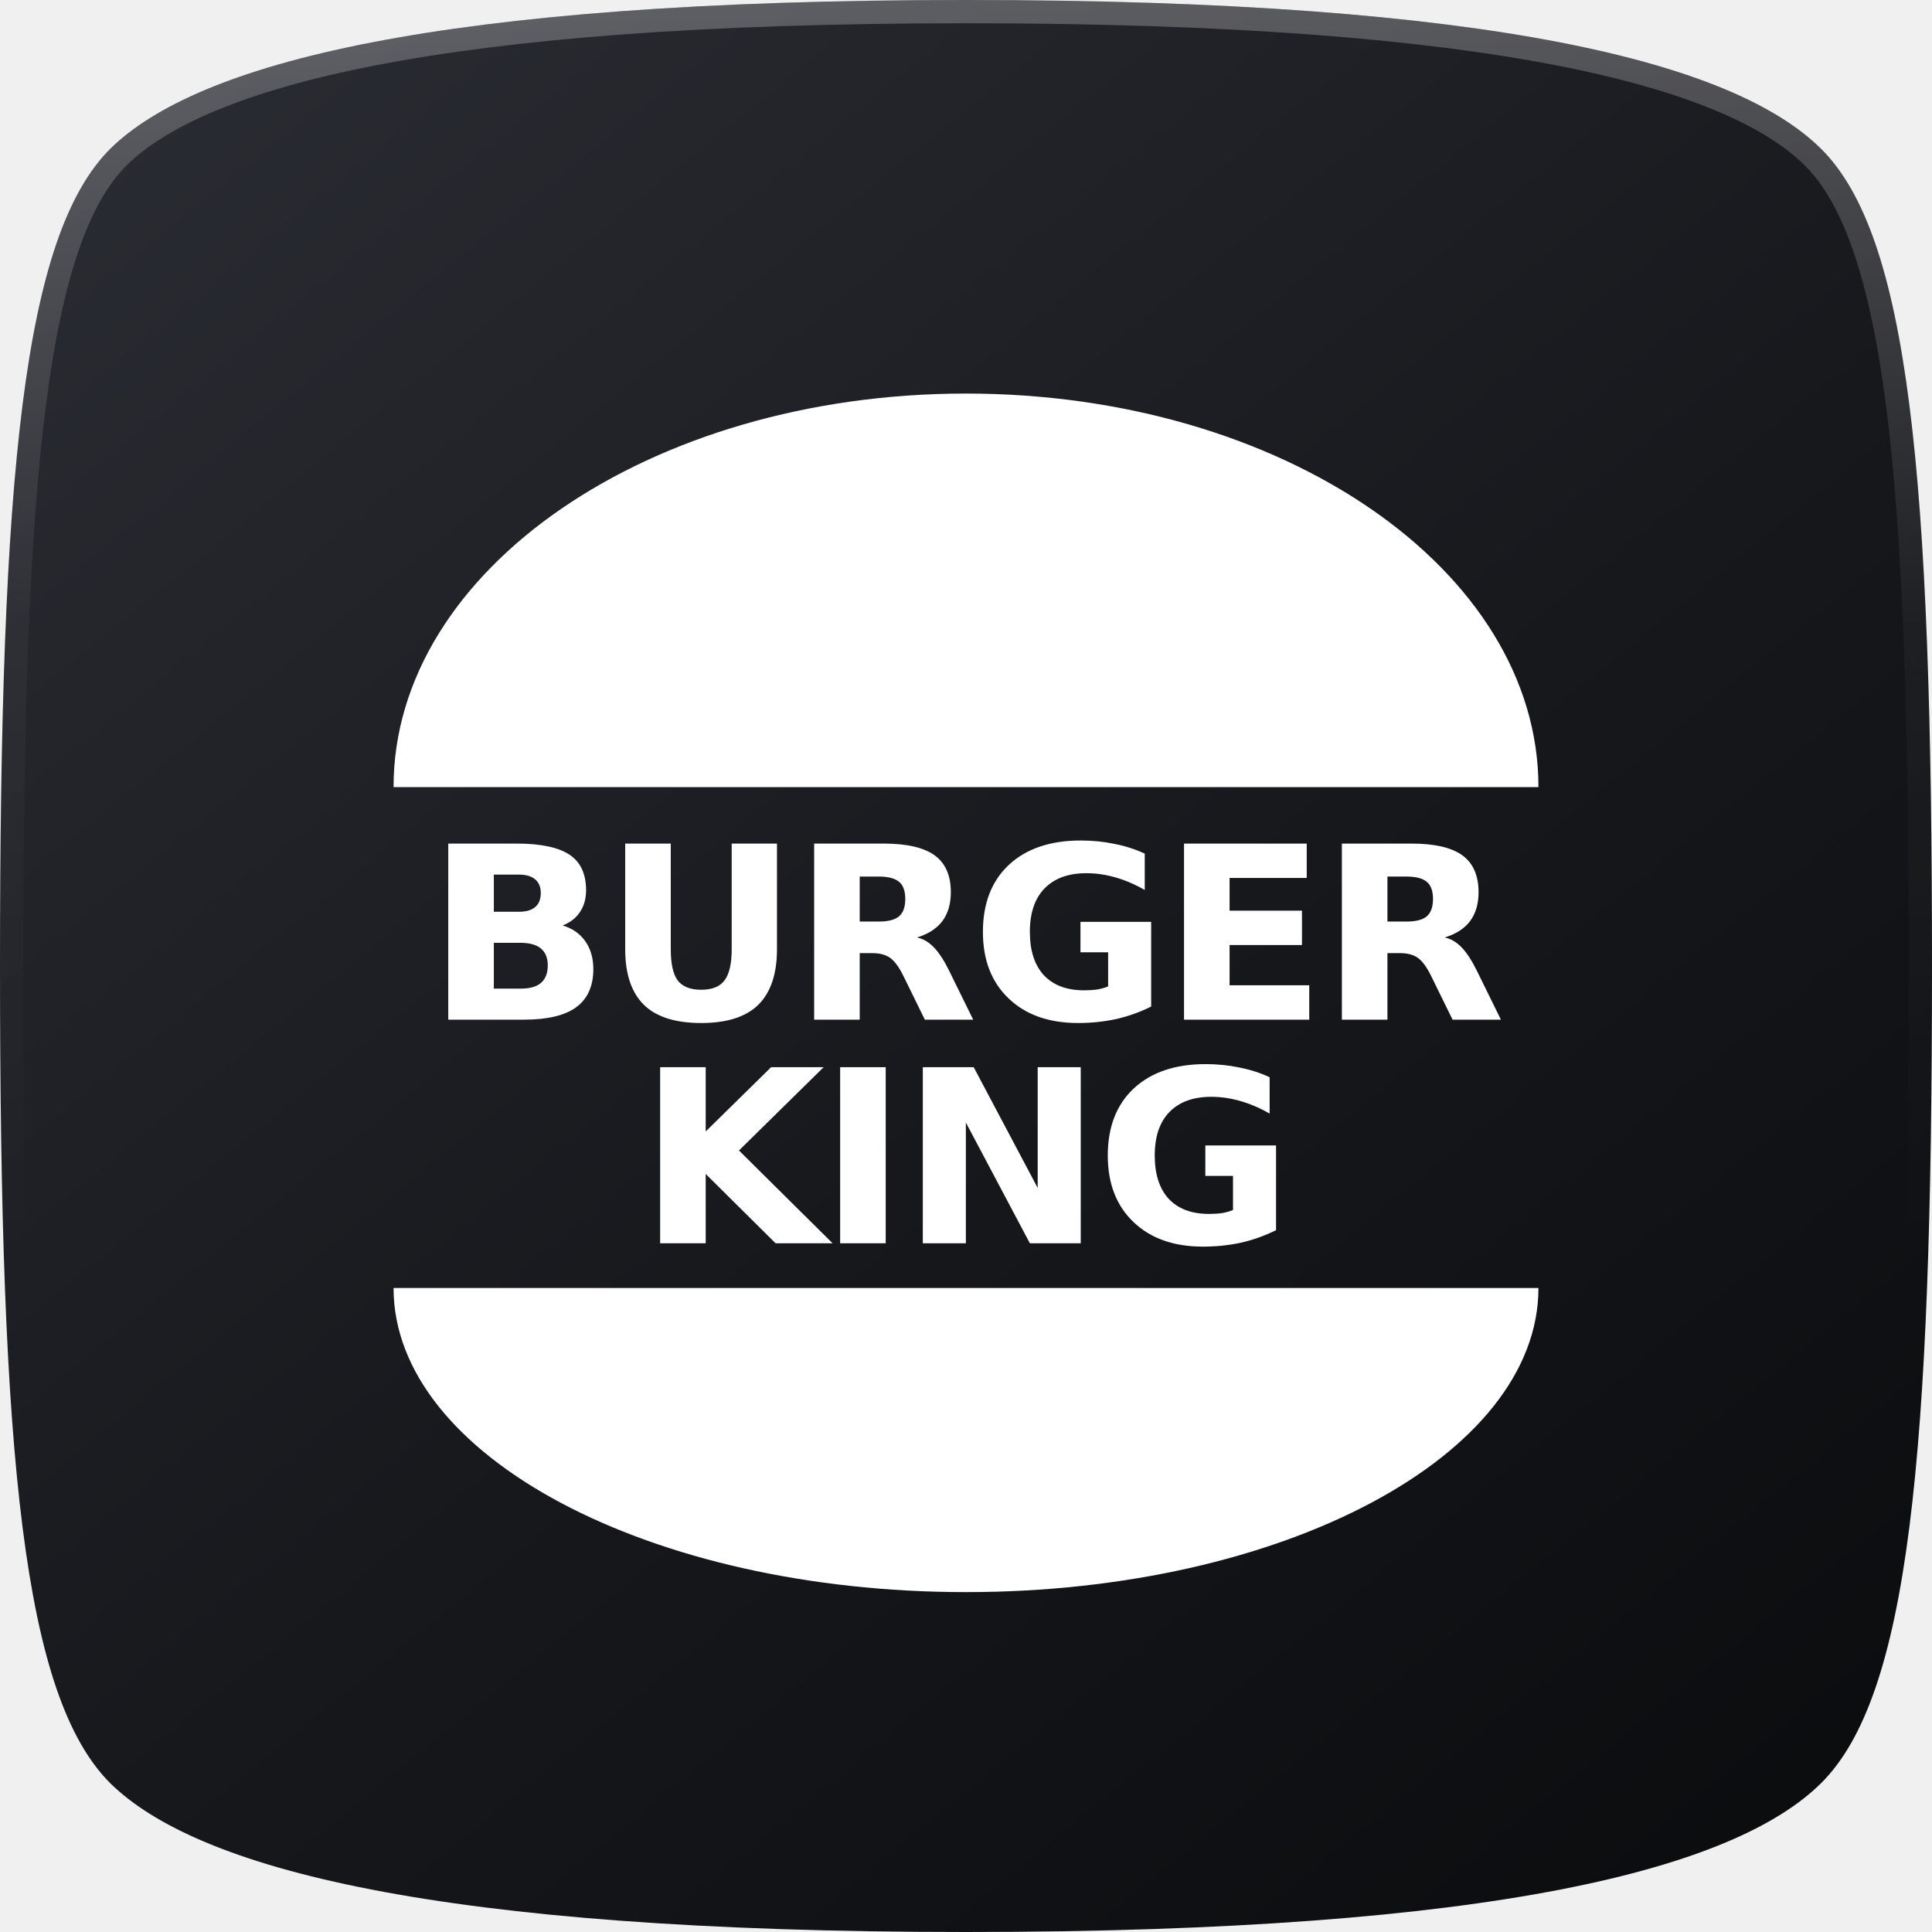
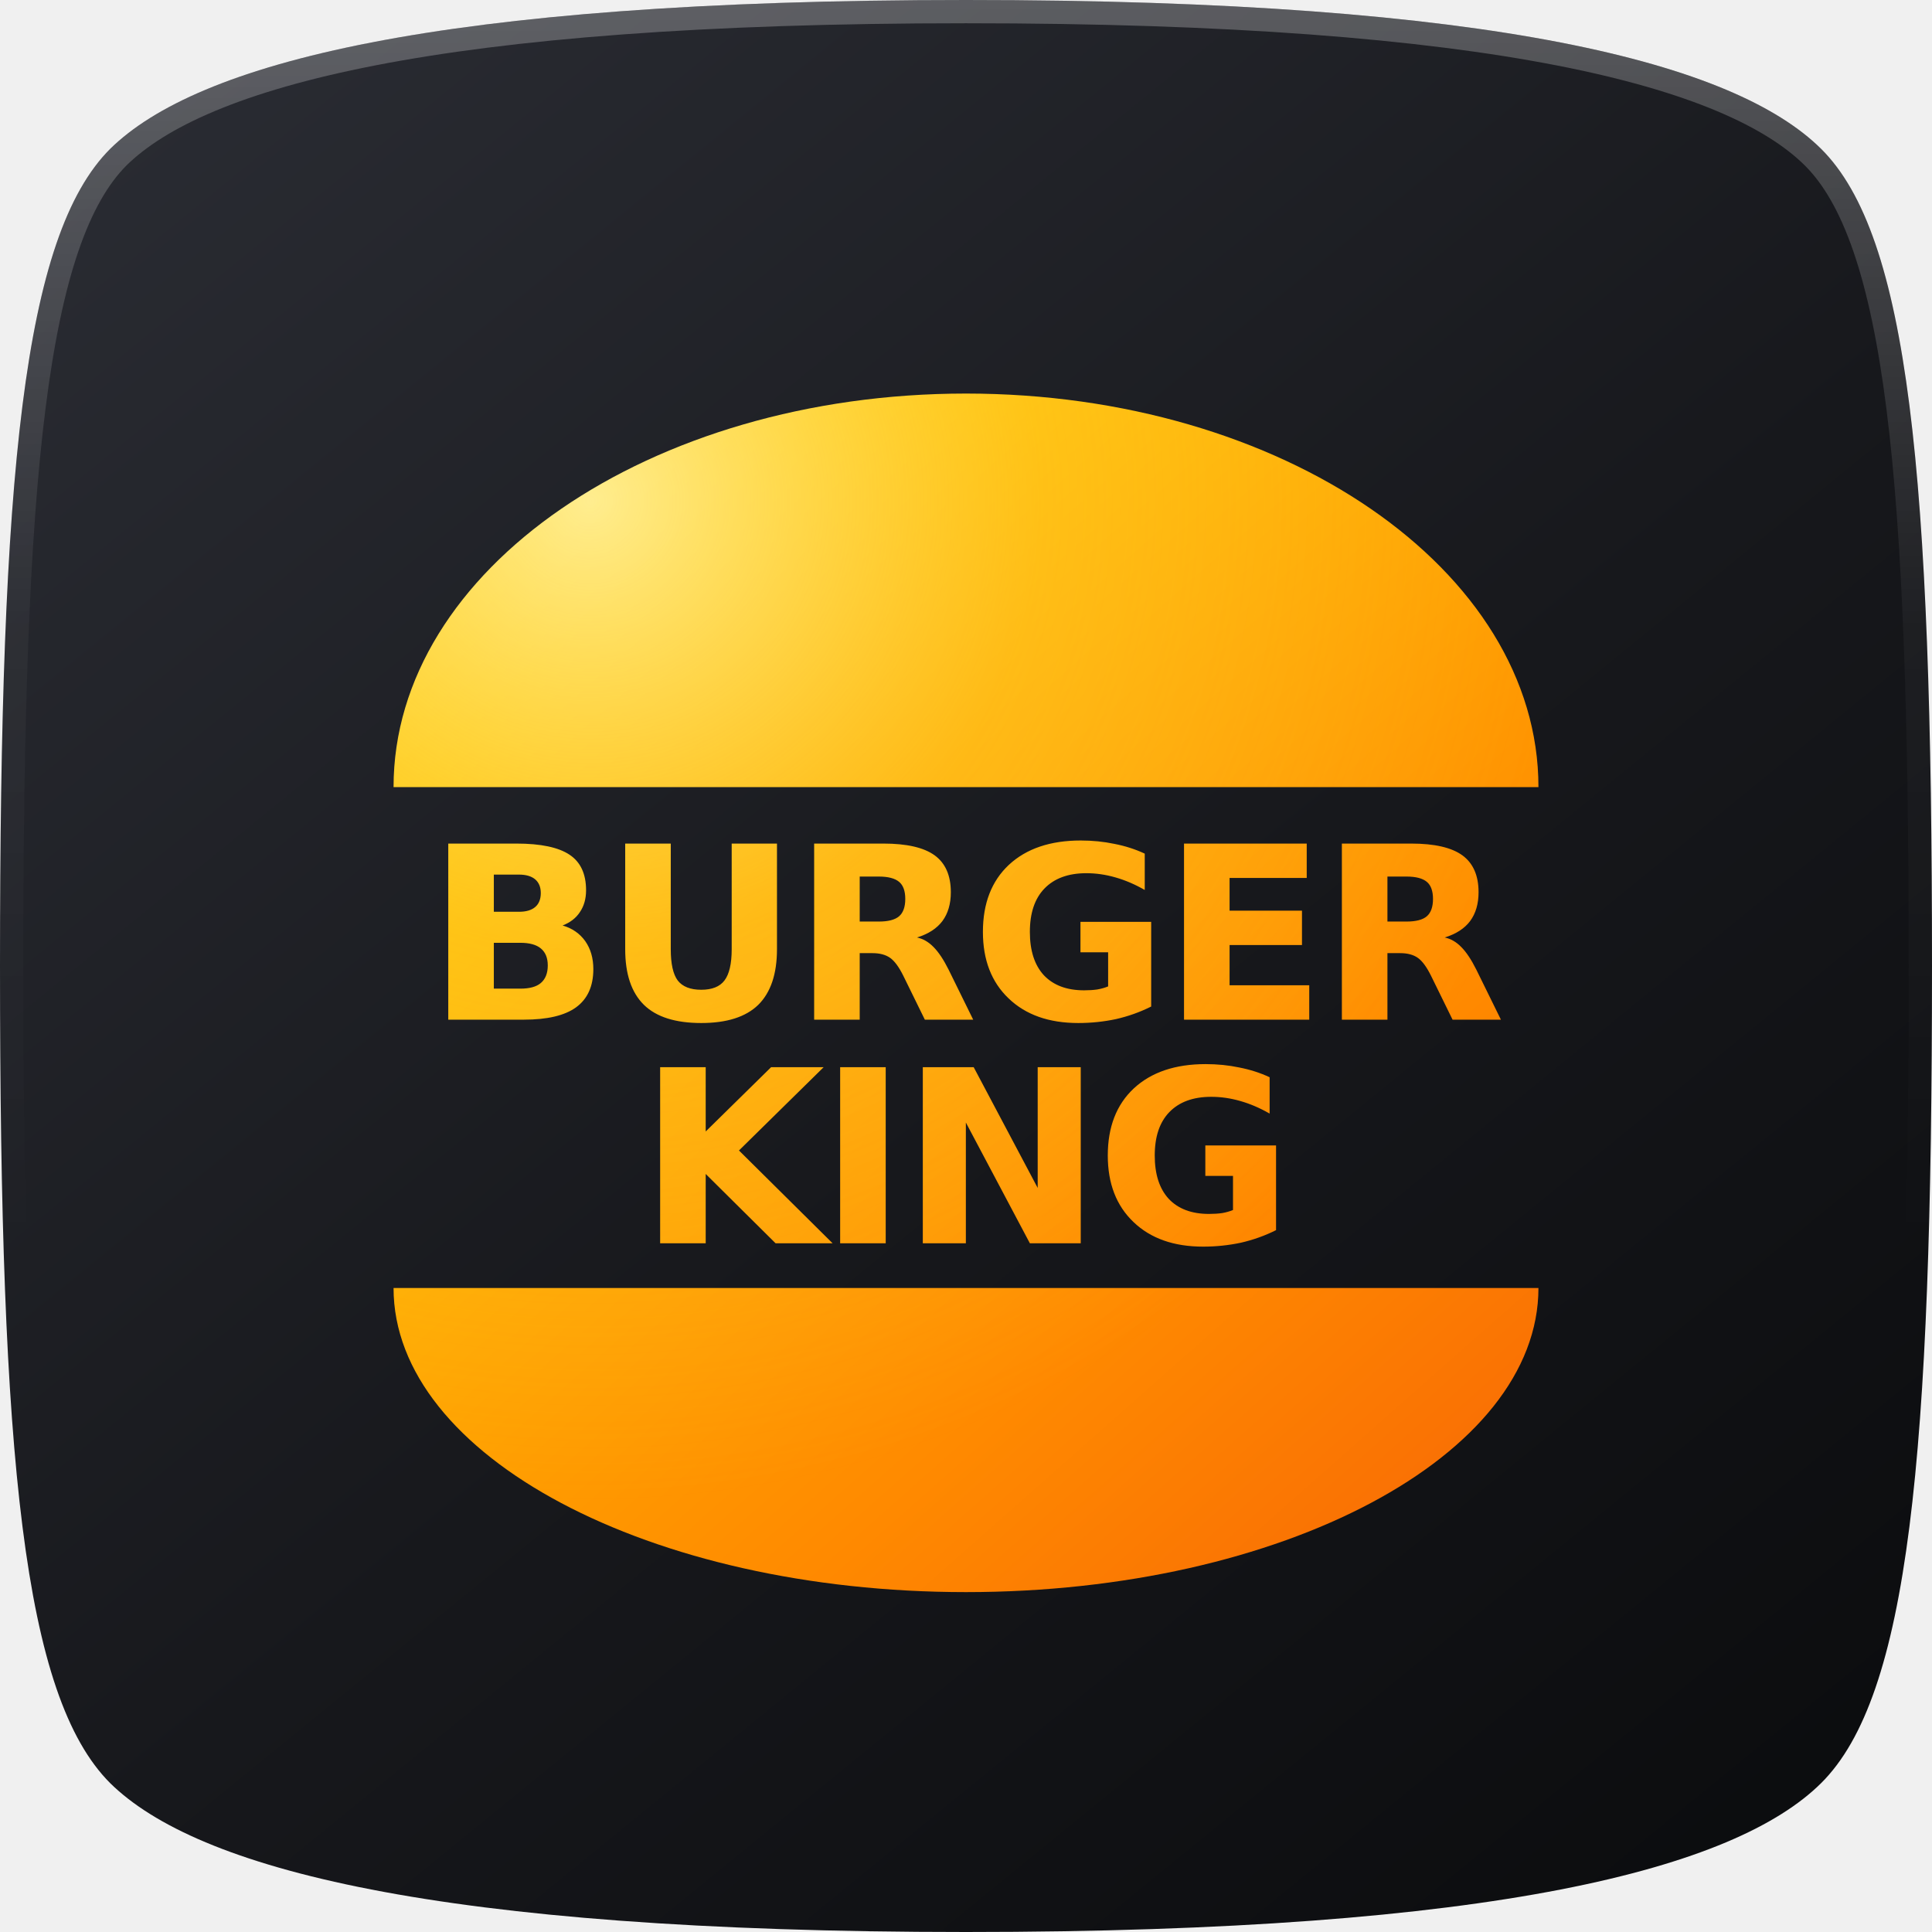
<svg xmlns="http://www.w3.org/2000/svg" viewBox="0 0 108 108" width="512" height="512">
  <defs>
    <clipPath id="sqc" clipPathUnits="objectBoundingBox">
      <path d="M.5,0 C.775,0 .898,.033 .943,.077 C.988,.122 1,.245 1,.5 C1,.755 .988,.878 .943,.923 C.898,.967 .775,1 .5,1 C.225,1 .102,.967 .057,.923 C.012,.878 0,.755 0,.5 C0,.245 .012,.122 .057,.077 C.102,.033 .225,0 .5,0 Z" />
    </clipPath>
    <path id="sqPath" d="M54,0 C83.7,0 97,3.56 101.8,8.32 C106.7,13.18 108,26.46 108,54 C108,81.54 106.7,94.82 101.8,99.68 C97,104.44 83.7,108 54,108 C24.3,108 11,104.44 6.16,99.68 C1.3,94.82 0,81.54 0,54 C0,26.46 1.3,13.18 6.16,8.32 C11,3.56 24.3,0 54,0 Z" />
    <linearGradient id="gTile1" gradientUnits="userSpaceOnUse" x1="10" y1="0" x2="98" y2="108">
      <stop offset="0" stop-color="#2A2C33" />
      <stop offset=".55" stop-color="#17181C" />
      <stop offset="1" stop-color="#0B0C0E" />
    </linearGradient>
    <linearGradient id="gEdge" gradientUnits="userSpaceOnUse" x1="54" y1="0" x2="54" y2="70">
      <stop offset="0" stop-color="#FFFFFF" stop-opacity=".26" />
      <stop offset=".5" stop-color="#FFFFFF" stop-opacity=".04" />
      <stop offset="1" stop-color="#FFFFFF" stop-opacity="0" />
    </linearGradient>
    <linearGradient id="gRed" gradientUnits="userSpaceOnUse" x1="24" y1="16" x2="88" y2="94">
      <stop offset="0" stop-color="#FF6178" />
      <stop offset=".5" stop-color="#E5334E" />
      <stop offset="1" stop-color="#A81232" />
    </linearGradient>
    <linearGradient id="gGlyph" gradientUnits="userSpaceOnUse" x1="54" y1="30" x2="54" y2="80">
      <stop offset="0" stop-color="#FFFFFF" />
      <stop offset="1" stop-color="#BFC4CC" />
    </linearGradient>
    <linearGradient id="gGlyphDim" gradientUnits="userSpaceOnUse" x1="54" y1="28" x2="54" y2="78">
      <stop offset="0" stop-color="#E2E6EB" />
      <stop offset="1" stop-color="#A9AFB9" />
    </linearGradient>
    <linearGradient id="gPpRed" x1="0" y1="0" x2="1" y2="1">
      <stop offset="0" stop-color="#FF6178" />
      <stop offset=".5" stop-color="#E5334E" />
      <stop offset="1" stop-color="#A81232" />
    </linearGradient>
    <linearGradient id="gPpWhite" x1="0" y1="0" x2="0" y2="1">
      <stop offset="0" stop-color="#FFFFFF" />
      <stop offset="1" stop-color="#BFC4CC" />
    </linearGradient>
    <radialGradient id="gemGreen" gradientUnits="userSpaceOnUse" cx="54" cy="100" r="48">
      <stop offset="0" stop-color="#12A150" stop-opacity="1" />
      <stop offset=".45" stop-color="#12A150" stop-opacity="1" />
      <stop offset="1" stop-color="#12A150" stop-opacity="0" />
    </radialGradient>
    <radialGradient id="gemYellow" gradientUnits="userSpaceOnUse" cx="6" cy="54" r="48">
      <stop offset="0" stop-color="#FFBB00" stop-opacity="1" />
      <stop offset=".45" stop-color="#FFBB00" stop-opacity="1" />
      <stop offset="1" stop-color="#FFBB00" stop-opacity="0" />
    </radialGradient>
    <radialGradient id="gemRed" gradientUnits="userSpaceOnUse" cx="54" cy="6" r="48">
      <stop offset="0" stop-color="#F0322A" stop-opacity="1" />
      <stop offset=".45" stop-color="#F0322A" stop-opacity="1" />
      <stop offset="1" stop-color="#F0322A" stop-opacity="0" />
    </radialGradient>
    <linearGradient id="orBase" gradientUnits="userSpaceOnUse" x1="8" y1="2" x2="100" y2="106">
      <stop offset="0" stop-color="#FFE93B" />
      <stop offset=".3" stop-color="#FFC400" />
      <stop offset=".64" stop-color="#FF8A00" />
      <stop offset="1" stop-color="#F0490A" />
    </linearGradient>
    <radialGradient id="orBloom" gradientUnits="userSpaceOnUse" cx="33" cy="28" r="56">
      <stop offset="0" stop-color="#FFF6B0" stop-opacity=".8" />
      <stop offset=".45" stop-color="#FFD84A" stop-opacity=".3" />
      <stop offset="1" stop-color="#FFD84A" stop-opacity="0" />
    </radialGradient>
    <linearGradient id="gS1" gradientUnits="userSpaceOnUse" x1="54" y1="18" x2="54" y2="92">
      <stop offset="0" stop-color="#FFFFFF" />
      <stop offset="1" stop-color="#D6DAE1" />
    </linearGradient>
    <linearGradient id="gS2" gradientUnits="userSpaceOnUse" x1="54" y1="18" x2="54" y2="92">
      <stop offset="0" stop-color="#C7CDD6" />
      <stop offset="1" stop-color="#9BA2AD" />
    </linearGradient>
    <linearGradient id="gS3" gradientUnits="userSpaceOnUse" x1="54" y1="18" x2="54" y2="92">
      <stop offset="0" stop-color="#848B96" />
      <stop offset="1" stop-color="#5E656F" />
    </linearGradient>
    <clipPath id="sqSelf" clipPathUnits="userSpaceOnUse">
      <use href="#sqPath" />
    </clipPath>
    <clipPath id="holder" clipPathUnits="userSpaceOnUse">
      <rect x="18" y="28" width="72" height="56" rx="9" />
    </clipPath>
    <linearGradient id="gHold" x1="0" y1="0" x2="1" y2="1">
      <stop offset="0" stop-color="#A81433" />
      <stop offset="1" stop-color="#67091E" />
    </linearGradient>
    <linearGradient id="gFlap" x1="0" y1="0" x2="0" y2="1">
      <stop offset="0" stop-color="#FFF1F4" />
      <stop offset="1" stop-color="#F8C9D5" />
    </linearGradient>
    <linearGradient id="gW1" x1="0" y1="0" x2="0" y2="1">
      <stop offset="0" stop-color="#FFFFFF" />
      <stop offset="1" stop-color="#EDEFF3" />
    </linearGradient>
    <linearGradient id="gW2" x1="0" y1="0" x2="0" y2="1">
      <stop offset="0" stop-color="#B2BAC5" />
      <stop offset="1" stop-color="#8F98A4" />
    </linearGradient>
    <linearGradient id="gPpOver" x1="0" y1="0" x2="0" y2="1">
      <stop offset="0" stop-color="#FEDCE3" />
      <stop offset="1" stop-color="#F0A6B5" />
    </linearGradient>
    <clipPath id="ppFront" clipPathUnits="userSpaceOnUse">
      <path transform="translate(13,12)" d="M0 0 L23 0 A15 15 0 0 1 23 30 L13 30 L13 50 L0 50 Z" />
    </clipPath>
    <clipPath id="cutA" clipPathUnits="userSpaceOnUse">
      <polygon points="144.5,-47.1 -34.5,155.1 115.7,288.1 294.7,85.9" />
    </clipPath>
    <clipPath id="cutB" clipPathUnits="userSpaceOnUse">
      <polygon points="144.5,-47.1 -34.5,155.1 -184.7,22.1 -5.7,-180.1" />
    </clipPath>
    <clipPath id="sqUser" clipPathUnits="userSpaceOnUse">
      <use href="#sqPath" />
    </clipPath>
  </defs>
  <g clip-path="url(#sqUser)">
    <rect width="108" height="108" fill="url(#gTile1)" />
    <defs>
      <mask id="mkBk" maskUnits="userSpaceOnUse" x="0" y="0" width="108" height="108">
        <path fill="#fff" d="M22 44 A32 22 0 0 1 86 44 Z" />
        <path fill="#fff" d="M22 72 A32 17 0 0 0 86 72 Z" />
        <text x="54" y="57" text-anchor="middle" fill="#fff" font-family="Verdana, DejaVu Sans, Liberation Sans, Arial, sans-serif" font-size="13.5" font-weight="700" letter-spacing="-.4">BURGER</text>
        <text x="54" y="69.5" text-anchor="middle" fill="#fff" font-family="Verdana, DejaVu Sans, Liberation Sans, Arial, sans-serif" font-size="13.5" font-weight="700" letter-spacing="-.4">KING</text>
      </mask>
    </defs>
    <g mask="url(#mkBk)">
-       <rect width="108" height="108" fill="#FFFFFF" />
+       <rect width="108" height="108" fill="url(#orBase)" />
+       <rect width="108" height="108" fill="url(#orBloom)" />
    </g>
    <use href="#sqPath" fill="none" stroke="url(#gEdge)" stroke-width="2.6" />
  </g>
</svg>
